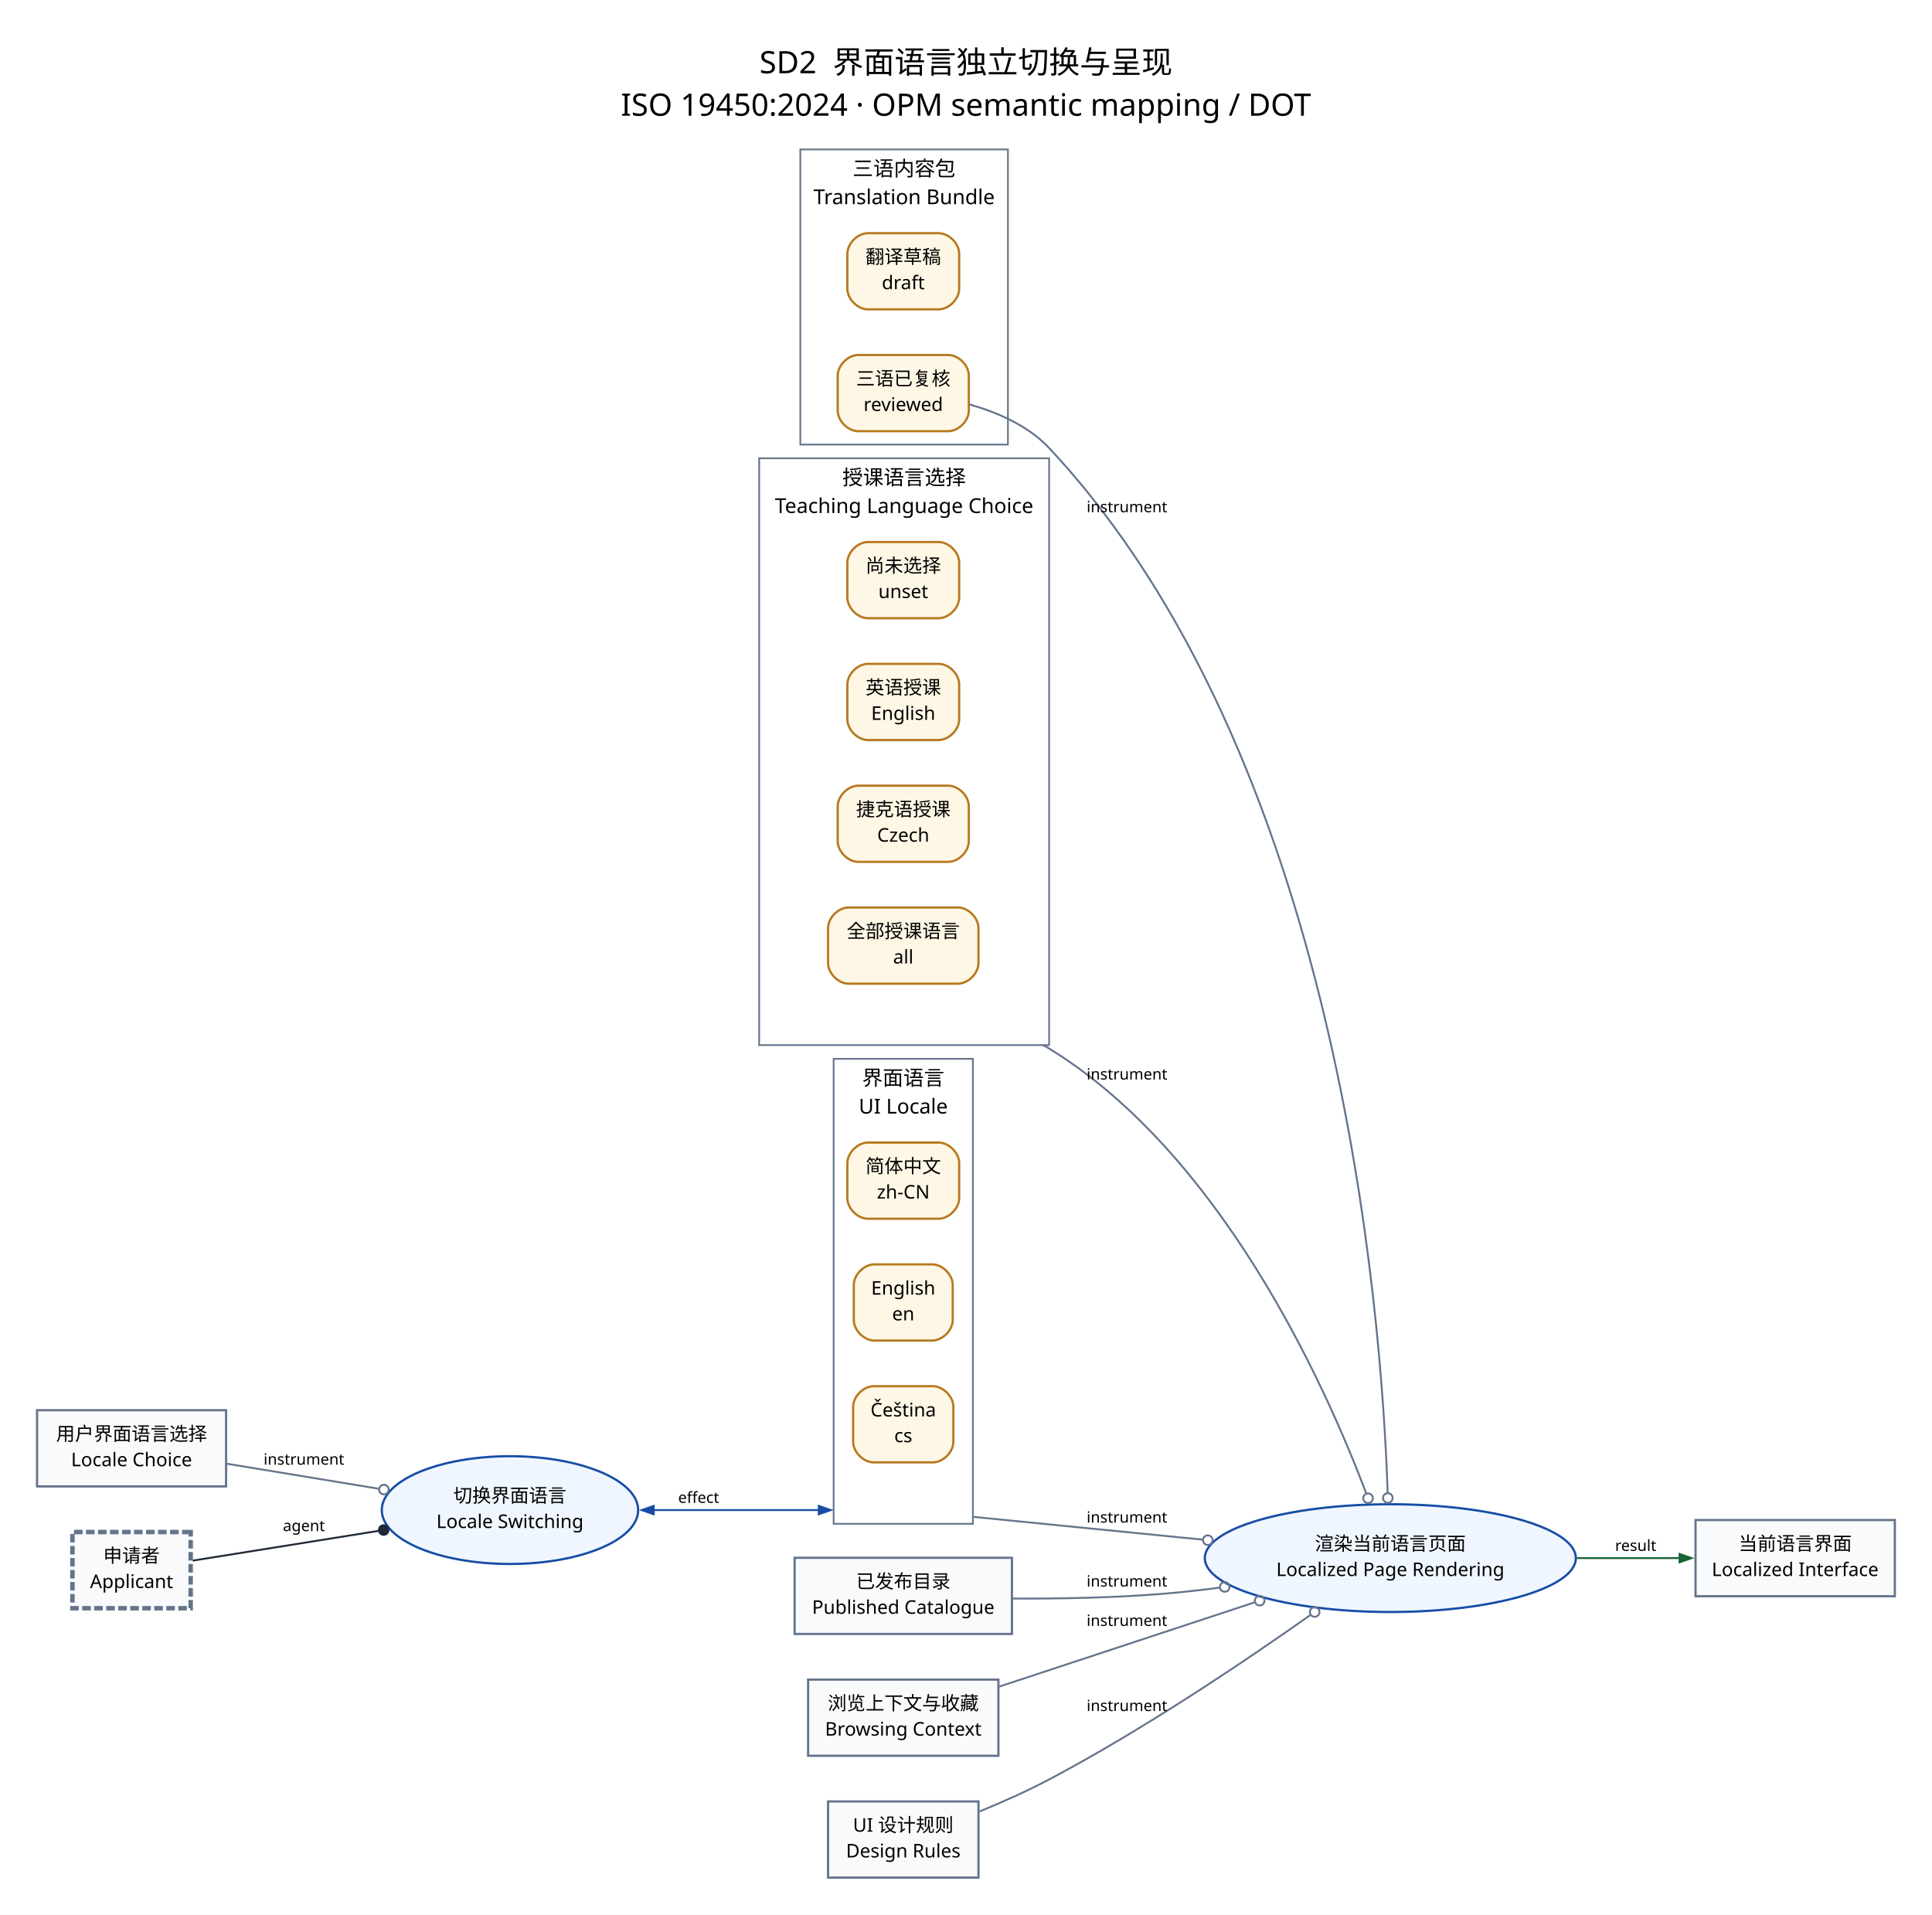
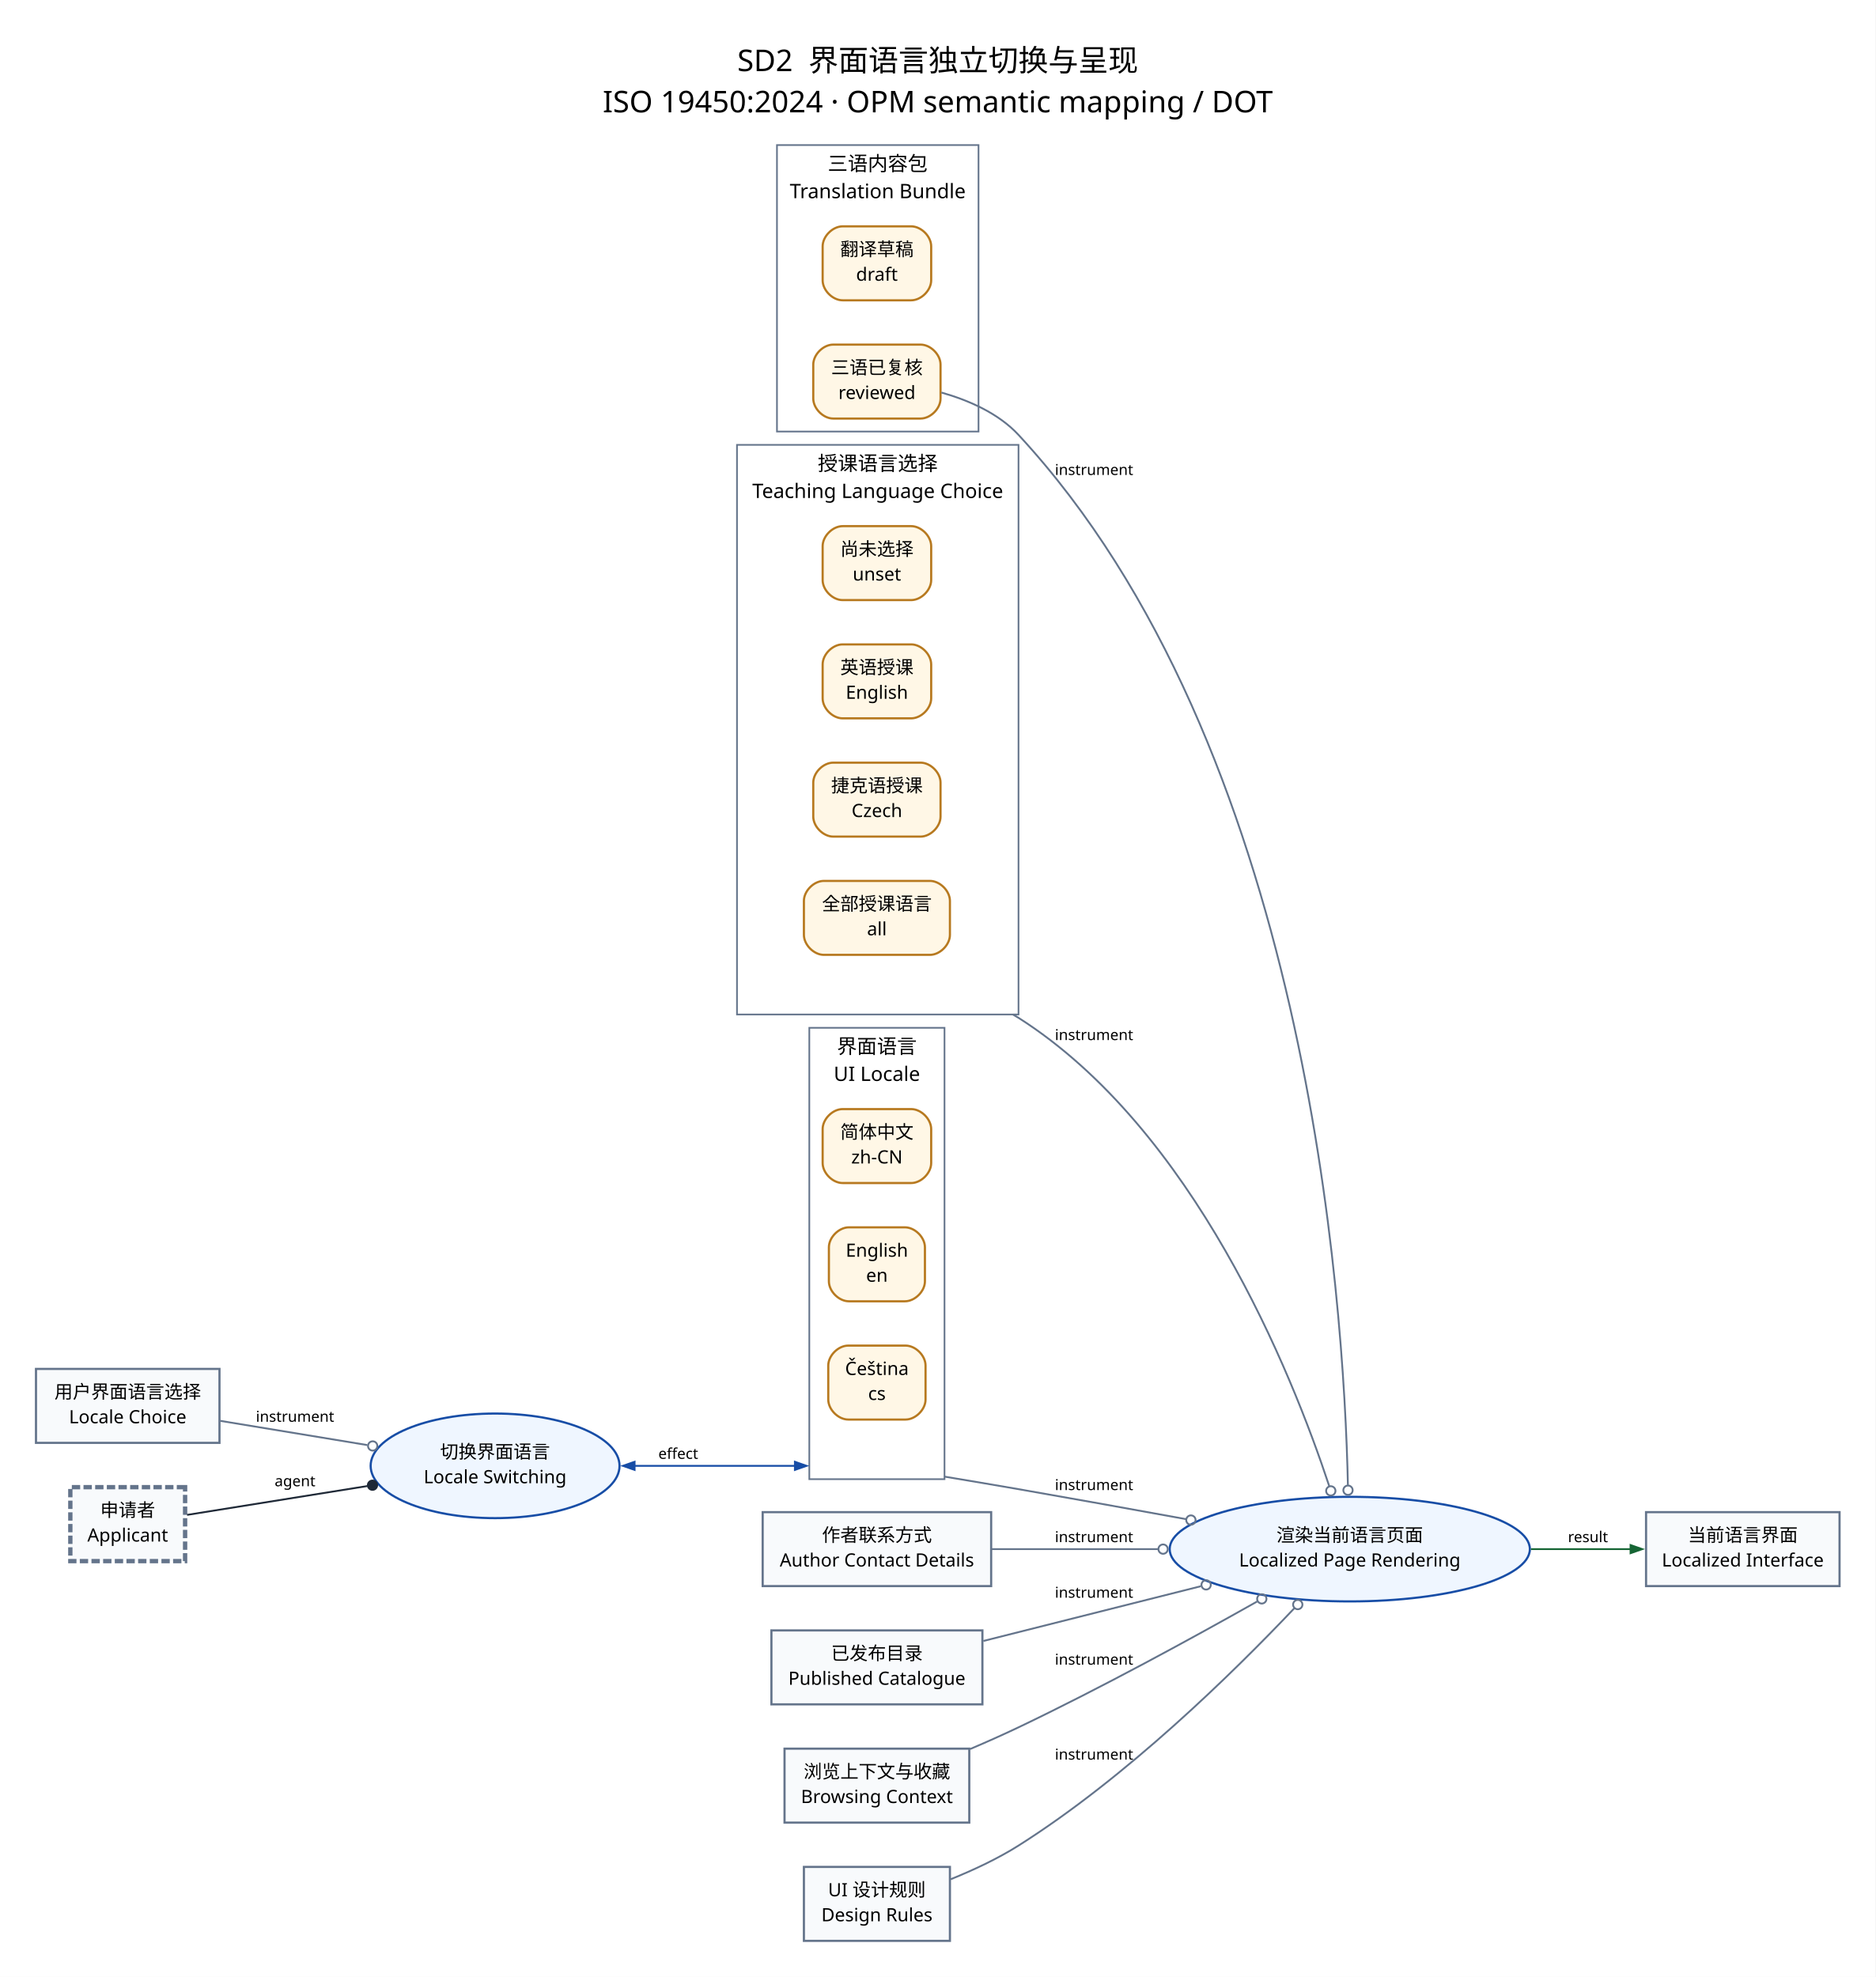
- <svg xmlns="http://www.w3.org/2000/svg" width="1126pt" height="1116pt" viewBox="0.00 0.00 1126.00 1116.00">
-   <g id="graph0" class="graph" transform="scale(1 1) rotate(0) translate(21.6 1094.3)">
-     <polygon fill="#ffffff" stroke="none" points="-21.6,21.6 -21.6,-1094.3 1104.34,-1094.3 1104.34,21.6 -21.6,21.6" />
-     <text xml:space="preserve" text-anchor="middle" x="541.37" y="-1051.6" font-family="Microsoft YaHei" font-size="18.00">SD2  界面语言独立切换与呈现</text>
-     <text xml:space="preserve" text-anchor="middle" x="541.37" y="-1026.85" font-family="Microsoft YaHei" font-size="18.00">ISO 19450:2024 · OPM semantic mapping / DOT</text>
+ <svg xmlns="http://www.w3.org/2000/svg" width="1126pt" height="1187pt" viewBox="0.00 0.00 1126.00 1187.00">
+   <g id="graph0" class="graph" transform="scale(1 1) rotate(0) translate(21.6 1165.3)">
+     <polygon fill="#ffffff" stroke="none" points="-21.6,21.6 -21.6,-1165.3 1104.34,-1165.3 1104.34,21.6 -21.6,21.6" />
+     <text xml:space="preserve" text-anchor="middle" x="541.37" y="-1122.6" font-family="Microsoft YaHei" font-size="18.00">SD2  界面语言独立切换与呈现</text>
+     <text xml:space="preserve" text-anchor="middle" x="541.37" y="-1097.85" font-family="Microsoft YaHei" font-size="18.00">ISO 19450:2024 · OPM semantic mapping / DOT</text>
    <g id="clust1" class="cluster">
-       <polygon fill="#ffffff" stroke="#64748b" points="444.84,-835.2 444.84,-1007.2 565.84,-1007.2 565.84,-835.2 444.84,-835.2" />
-       <text xml:space="preserve" text-anchor="middle" x="505.34" y="-991.8" font-family="Microsoft YaHei" font-size="12.00">三语内容包</text>
-       <text xml:space="preserve" text-anchor="middle" x="505.34" y="-975.3" font-family="Microsoft YaHei" font-size="12.00">Translation Bundle</text>
+       <polygon fill="#ffffff" stroke="#64748b" points="444.84,-906.2 444.84,-1078.2 565.84,-1078.2 565.84,-906.2 444.84,-906.2" />
+       <text xml:space="preserve" text-anchor="middle" x="505.34" y="-1062.8" font-family="Microsoft YaHei" font-size="12.00">三语内容包</text>
+       <text xml:space="preserve" text-anchor="middle" x="505.34" y="-1046.3" font-family="Microsoft YaHei" font-size="12.00">Translation Bundle</text>
    </g>
    <g id="clust2" class="cluster">
-       <polygon fill="#ffffff" stroke="#64748b" points="420.84,-485.2 420.84,-827.2 589.84,-827.2 589.84,-485.2 420.84,-485.2" />
-       <text xml:space="preserve" text-anchor="middle" x="505.34" y="-811.8" font-family="Microsoft YaHei" font-size="12.00">授课语言选择</text>
-       <text xml:space="preserve" text-anchor="middle" x="505.34" y="-795.3" font-family="Microsoft YaHei" font-size="12.00">Teaching Language Choice</text>
+       <polygon fill="#ffffff" stroke="#64748b" points="420.84,-556.2 420.84,-898.2 589.84,-898.2 589.84,-556.2 420.84,-556.2" />
+       <text xml:space="preserve" text-anchor="middle" x="505.34" y="-882.8" font-family="Microsoft YaHei" font-size="12.00">授课语言选择</text>
+       <text xml:space="preserve" text-anchor="middle" x="505.34" y="-866.3" font-family="Microsoft YaHei" font-size="12.00">Teaching Language Choice</text>
    </g>
    <g id="clust3" class="cluster">
-       <polygon fill="#ffffff" stroke="#64748b" points="464.26,-206.2 464.26,-477.2 545.42,-477.2 545.42,-206.2 464.26,-206.2" />
-       <text xml:space="preserve" text-anchor="middle" x="504.84" y="-461.8" font-family="Microsoft YaHei" font-size="12.00">界面语言</text>
-       <text xml:space="preserve" text-anchor="middle" x="504.84" y="-445.3" font-family="Microsoft YaHei" font-size="12.00">UI Locale</text>
+       <polygon fill="#ffffff" stroke="#64748b" points="464.26,-277.2 464.26,-548.2 545.42,-548.2 545.42,-277.2 464.26,-277.2" />
+       <text xml:space="preserve" text-anchor="middle" x="504.84" y="-532.8" font-family="Microsoft YaHei" font-size="12.00">界面语言</text>
+       <text xml:space="preserve" text-anchor="middle" x="504.84" y="-516.3" font-family="Microsoft YaHei" font-size="12.00">UI Locale</text>
    </g>
    <g id="node1" class="node">
-       <path fill="#fff7e6" stroke="#b7791f" stroke-width="1.3" d="M531.04,-887.4C531.04,-887.4 478.63,-887.4 478.63,-887.4 472.63,-887.4 466.63,-881.4 466.63,-875.4 466.63,-875.4 466.63,-855 466.63,-855 466.63,-849 472.63,-843 478.63,-843 478.63,-843 531.04,-843 531.04,-843 537.04,-843 543.04,-849 543.04,-855 543.04,-855 543.04,-875.4 543.04,-875.4 543.04,-881.4 537.04,-887.4 531.04,-887.4" />
-       <text xml:space="preserve" text-anchor="middle" x="504.84" y="-869.75" font-family="Microsoft YaHei" font-size="11.00">三语已复核</text>
-       <text xml:space="preserve" text-anchor="middle" x="504.84" y="-854.75" font-family="Microsoft YaHei" font-size="11.00">reviewed</text>
+       <path fill="#fff7e6" stroke="#b7791f" stroke-width="1.3" d="M531.04,-958.4C531.04,-958.4 478.63,-958.4 478.63,-958.4 472.63,-958.4 466.63,-952.4 466.63,-946.4 466.63,-946.4 466.63,-926 466.63,-926 466.63,-920 472.63,-914 478.63,-914 478.63,-914 531.04,-914 531.04,-914 537.04,-914 543.04,-920 543.04,-926 543.04,-926 543.04,-946.4 543.04,-946.4 543.04,-952.4 537.04,-958.4 531.04,-958.4" />
+       <text xml:space="preserve" text-anchor="middle" x="504.84" y="-940.75" font-family="Microsoft YaHei" font-size="11.00">三语已复核</text>
+       <text xml:space="preserve" text-anchor="middle" x="504.84" y="-925.75" font-family="Microsoft YaHei" font-size="11.00">reviewed</text>
    </g>
-     <g id="node15" class="node">
-       <ellipse fill="#eff6ff" stroke="#174da6" stroke-width="1.3" cx="788.71" cy="-186.2" rx="108.12" ry="31.4" />
-       <text xml:space="preserve" text-anchor="middle" x="788.71" y="-190.75" font-family="Microsoft YaHei" font-size="11.00">渲染当前语言页面</text>
-       <text xml:space="preserve" text-anchor="middle" x="788.71" y="-175.75" font-family="Microsoft YaHei" font-size="11.00">Localized Page Rendering</text>
+     <g id="node16" class="node">
+       <ellipse fill="#eff6ff" stroke="#174da6" stroke-width="1.3" cx="788.71" cy="-235.2" rx="108.12" ry="31.4" />
+       <text xml:space="preserve" text-anchor="middle" x="788.71" y="-239.75" font-family="Microsoft YaHei" font-size="11.00">渲染当前语言页面</text>
+       <text xml:space="preserve" text-anchor="middle" x="788.71" y="-224.75" font-family="Microsoft YaHei" font-size="11.00">Localized Page Rendering</text>
    </g>
    <g id="edge7" class="edge">
-       <path fill="none" stroke="#64748b" stroke-width="1.1" d="M543.48,-858.58C559.7,-853.96 577.69,-846.2 589.84,-833.2 757.99,-653.35 783.44,-334.26 787.14,-224.52" />
-       <ellipse fill="none" stroke="#64748b" stroke-width="1.1" cx="787.24" cy="-221.25" rx="2.8" ry="2.8" />
-       <text xml:space="preserve" text-anchor="middle" x="635.21" y="-795.76" font-family="Segoe UI" font-size="9.00">instrument</text>
+       <path fill="none" stroke="#64748b" stroke-width="1.1" d="M543.54,-929.63C559.77,-925.02 577.75,-917.25 589.84,-904.2 762.94,-717.33 785.17,-385.99 787.59,-273.67" />
+       <ellipse fill="none" stroke="#64748b" stroke-width="1.1" cx="787.65" cy="-270.57" rx="2.8" ry="2.8" />
+       <text xml:space="preserve" text-anchor="middle" x="635.21" y="-880.12" font-family="Segoe UI" font-size="9.00">instrument</text>
    </g>
    <g id="node2" class="node">
-       <path fill="#fff7e6" stroke="#b7791f" stroke-width="1.3" d="M525.42,-958.4C525.42,-958.4 484.26,-958.4 484.26,-958.4 478.26,-958.4 472.26,-952.4 472.26,-946.4 472.26,-946.4 472.26,-926 472.26,-926 472.26,-920 478.26,-914 484.26,-914 484.26,-914 525.42,-914 525.42,-914 531.42,-914 537.42,-920 537.42,-926 537.42,-926 537.42,-946.4 537.42,-946.4 537.42,-952.4 531.42,-958.4 525.42,-958.4" />
-       <text xml:space="preserve" text-anchor="middle" x="504.84" y="-940.75" font-family="Microsoft YaHei" font-size="11.00">翻译草稿</text>
-       <text xml:space="preserve" text-anchor="middle" x="504.84" y="-925.75" font-family="Microsoft YaHei" font-size="11.00">draft</text>
+       <path fill="#fff7e6" stroke="#b7791f" stroke-width="1.3" d="M525.42,-1029.4C525.42,-1029.4 484.26,-1029.4 484.26,-1029.4 478.26,-1029.4 472.26,-1023.4 472.26,-1017.4 472.26,-1017.4 472.26,-997 472.26,-997 472.26,-991 478.26,-985 484.26,-985 484.26,-985 525.42,-985 525.42,-985 531.42,-985 537.42,-991 537.42,-997 537.42,-997 537.42,-1017.4 537.42,-1017.4 537.42,-1023.4 531.42,-1029.4 525.42,-1029.4" />
+       <text xml:space="preserve" text-anchor="middle" x="504.84" y="-1011.75" font-family="Microsoft YaHei" font-size="11.00">翻译草稿</text>
+       <text xml:space="preserve" text-anchor="middle" x="504.84" y="-996.75" font-family="Microsoft YaHei" font-size="11.00">draft</text>
    </g>
    <g id="edge6" class="edge">
-       <path fill="none" stroke="#64748b" stroke-width="1.1" d="M586.32,-485.2C587.51,-484.57 588.69,-483.91 589.84,-483.2 689.57,-421.94 749.86,-289.37 774.61,-224.09" />
-       <ellipse fill="none" stroke="#64748b" stroke-width="1.1" cx="775.72" cy="-221.12" rx="2.8" ry="2.8" />
-       <text xml:space="preserve" text-anchor="middle" x="635.21" y="-465.14" font-family="Segoe UI" font-size="9.00">instrument</text>
+       <path fill="none" stroke="#64748b" stroke-width="1.1" d="M586.44,-556.2C587.6,-555.57 588.73,-554.9 589.84,-554.2 695.09,-487.17 753.59,-341.96 776.39,-273.01" />
+       <ellipse fill="none" stroke="#64748b" stroke-width="1.1" cx="777.32" cy="-270.17" rx="2.8" ry="2.8" />
+       <text xml:space="preserve" text-anchor="middle" x="635.21" y="-540.84" font-family="Segoe UI" font-size="9.00">instrument</text>
    </g>
    <g id="node4" class="node">
-       <path fill="#fff7e6" stroke="#b7791f" stroke-width="1.3" d="M536.67,-565.4C536.67,-565.4 473.01,-565.4 473.01,-565.4 467.01,-565.4 461.01,-559.4 461.01,-553.4 461.01,-553.4 461.01,-533 461.01,-533 461.01,-527 467.01,-521 473.01,-521 473.01,-521 536.67,-521 536.67,-521 542.67,-521 548.67,-527 548.67,-533 548.67,-533 548.67,-553.4 548.67,-553.4 548.67,-559.4 542.67,-565.4 536.67,-565.4" />
-       <text xml:space="preserve" text-anchor="middle" x="504.84" y="-547.75" font-family="Microsoft YaHei" font-size="11.00">全部授课语言</text>
-       <text xml:space="preserve" text-anchor="middle" x="504.84" y="-532.75" font-family="Microsoft YaHei" font-size="11.00">all</text>
+       <path fill="#fff7e6" stroke="#b7791f" stroke-width="1.3" d="M536.67,-636.4C536.67,-636.4 473.01,-636.4 473.01,-636.4 467.01,-636.4 461.01,-630.4 461.01,-624.4 461.01,-624.4 461.01,-604 461.01,-604 461.01,-598 467.01,-592 473.01,-592 473.01,-592 536.67,-592 536.67,-592 542.67,-592 548.67,-598 548.67,-604 548.67,-604 548.67,-624.4 548.67,-624.4 548.67,-630.4 542.67,-636.4 536.67,-636.4" />
+       <text xml:space="preserve" text-anchor="middle" x="504.84" y="-618.75" font-family="Microsoft YaHei" font-size="11.00">全部授课语言</text>
+       <text xml:space="preserve" text-anchor="middle" x="504.84" y="-603.75" font-family="Microsoft YaHei" font-size="11.00">all</text>
    </g>
    <g id="node5" class="node">
-       <path fill="#fff7e6" stroke="#b7791f" stroke-width="1.3" d="M531.04,-636.4C531.04,-636.4 478.63,-636.4 478.63,-636.4 472.63,-636.4 466.63,-630.4 466.63,-624.4 466.63,-624.4 466.63,-604 466.63,-604 466.63,-598 472.63,-592 478.63,-592 478.63,-592 531.04,-592 531.04,-592 537.04,-592 543.04,-598 543.04,-604 543.04,-604 543.04,-624.4 543.04,-624.4 543.04,-630.4 537.04,-636.4 531.04,-636.4" />
-       <text xml:space="preserve" text-anchor="middle" x="504.84" y="-618.75" font-family="Microsoft YaHei" font-size="11.00">捷克语授课</text>
-       <text xml:space="preserve" text-anchor="middle" x="504.84" y="-603.75" font-family="Microsoft YaHei" font-size="11.00">Czech</text>
+       <path fill="#fff7e6" stroke="#b7791f" stroke-width="1.3" d="M531.04,-707.4C531.04,-707.4 478.63,-707.4 478.63,-707.4 472.63,-707.4 466.63,-701.4 466.63,-695.4 466.63,-695.4 466.63,-675 466.63,-675 466.63,-669 472.63,-663 478.63,-663 478.63,-663 531.04,-663 531.04,-663 537.04,-663 543.04,-669 543.04,-675 543.04,-675 543.04,-695.4 543.04,-695.4 543.04,-701.4 537.04,-707.4 531.04,-707.4" />
+       <text xml:space="preserve" text-anchor="middle" x="504.84" y="-689.75" font-family="Microsoft YaHei" font-size="11.00">捷克语授课</text>
+       <text xml:space="preserve" text-anchor="middle" x="504.84" y="-674.75" font-family="Microsoft YaHei" font-size="11.00">Czech</text>
    </g>
    <g id="node6" class="node">
-       <path fill="#fff7e6" stroke="#b7791f" stroke-width="1.3" d="M525.42,-707.4C525.42,-707.4 484.26,-707.4 484.26,-707.4 478.26,-707.4 472.26,-701.4 472.26,-695.4 472.26,-695.4 472.26,-675 472.26,-675 472.26,-669 478.26,-663 484.26,-663 484.26,-663 525.42,-663 525.42,-663 531.42,-663 537.42,-669 537.42,-675 537.42,-675 537.42,-695.4 537.42,-695.4 537.42,-701.4 531.42,-707.4 525.42,-707.4" />
-       <text xml:space="preserve" text-anchor="middle" x="504.84" y="-689.75" font-family="Microsoft YaHei" font-size="11.00">英语授课</text>
-       <text xml:space="preserve" text-anchor="middle" x="504.84" y="-674.75" font-family="Microsoft YaHei" font-size="11.00">English</text>
+       <path fill="#fff7e6" stroke="#b7791f" stroke-width="1.3" d="M525.42,-778.4C525.42,-778.4 484.26,-778.4 484.26,-778.4 478.26,-778.4 472.26,-772.4 472.26,-766.4 472.26,-766.4 472.26,-746 472.26,-746 472.26,-740 478.26,-734 484.26,-734 484.26,-734 525.42,-734 525.42,-734 531.42,-734 537.42,-740 537.42,-746 537.42,-746 537.42,-766.4 537.42,-766.4 537.42,-772.4 531.42,-778.4 525.42,-778.4" />
+       <text xml:space="preserve" text-anchor="middle" x="504.84" y="-760.75" font-family="Microsoft YaHei" font-size="11.00">英语授课</text>
+       <text xml:space="preserve" text-anchor="middle" x="504.84" y="-745.75" font-family="Microsoft YaHei" font-size="11.00">English</text>
    </g>
    <g id="node7" class="node">
-       <path fill="#fff7e6" stroke="#b7791f" stroke-width="1.3" d="M525.42,-778.4C525.42,-778.4 484.26,-778.4 484.26,-778.4 478.26,-778.4 472.26,-772.4 472.26,-766.4 472.26,-766.4 472.26,-746 472.26,-746 472.26,-740 478.26,-734 484.26,-734 484.26,-734 525.42,-734 525.42,-734 531.42,-734 537.42,-740 537.42,-746 537.42,-746 537.42,-766.4 537.42,-766.4 537.42,-772.4 531.42,-778.4 525.42,-778.4" />
-       <text xml:space="preserve" text-anchor="middle" x="504.84" y="-760.75" font-family="Microsoft YaHei" font-size="11.00">尚未选择</text>
-       <text xml:space="preserve" text-anchor="middle" x="504.84" y="-745.75" font-family="Microsoft YaHei" font-size="11.00">unset</text>
+       <path fill="#fff7e6" stroke="#b7791f" stroke-width="1.3" d="M525.42,-849.4C525.42,-849.4 484.26,-849.4 484.26,-849.4 478.26,-849.4 472.26,-843.4 472.26,-837.4 472.26,-837.4 472.26,-817 472.26,-817 472.26,-811 478.26,-805 484.26,-805 484.26,-805 525.42,-805 525.42,-805 531.42,-805 537.42,-811 537.42,-817 537.42,-817 537.42,-837.4 537.42,-837.4 537.42,-843.4 531.42,-849.4 525.42,-849.4" />
+       <text xml:space="preserve" text-anchor="middle" x="504.84" y="-831.75" font-family="Microsoft YaHei" font-size="11.00">尚未选择</text>
+       <text xml:space="preserve" text-anchor="middle" x="504.84" y="-816.75" font-family="Microsoft YaHei" font-size="11.00">unset</text>
    </g>
    <g id="edge4" class="edge">
-       <path fill="none" stroke="#64748b" stroke-width="1.1" d="M545.41,-210.27C580.08,-206.82 632.12,-201.66 679.09,-196.99" />
-       <ellipse fill="none" stroke="#64748b" stroke-width="1.1" cx="682.33" cy="-196.67" rx="2.8" ry="2.8" />
-       <text xml:space="preserve" text-anchor="middle" x="635.21" y="-206.91" font-family="Segoe UI" font-size="9.00">instrument</text>
+       <path fill="none" stroke="#64748b" stroke-width="1.1" d="M545.41,-278.73C559.45,-276.4 575.35,-273.72 589.84,-271.2 622.57,-265.5 658.31,-259.06 690.29,-253.22" />
+       <ellipse fill="none" stroke="#64748b" stroke-width="1.1" cx="693.34" cy="-252.66" rx="2.8" ry="2.8" />
+       <text xml:space="preserve" text-anchor="middle" x="635.21" y="-270.66" font-family="Segoe UI" font-size="9.00">instrument</text>
    </g>
    <g id="node9" class="node">
-       <path fill="#fff7e6" stroke="#b7791f" stroke-width="1.3" d="M522.04,-286.4C522.04,-286.4 487.63,-286.4 487.63,-286.4 481.63,-286.4 475.63,-280.4 475.63,-274.4 475.63,-274.4 475.63,-254 475.63,-254 475.63,-248 481.63,-242 487.63,-242 487.63,-242 522.04,-242 522.04,-242 528.04,-242 534.04,-248 534.04,-254 534.04,-254 534.04,-274.4 534.04,-274.4 534.04,-280.4 528.04,-286.4 522.04,-286.4" />
-       <text xml:space="preserve" text-anchor="middle" x="504.84" y="-268.75" font-family="Microsoft YaHei" font-size="11.00">Čeština</text>
-       <text xml:space="preserve" text-anchor="middle" x="504.84" y="-253.75" font-family="Microsoft YaHei" font-size="11.00">cs</text>
+       <path fill="#fff7e6" stroke="#b7791f" stroke-width="1.3" d="M522.04,-357.4C522.04,-357.4 487.63,-357.4 487.63,-357.4 481.63,-357.4 475.63,-351.4 475.63,-345.4 475.63,-345.4 475.63,-325 475.63,-325 475.63,-319 481.63,-313 487.63,-313 487.63,-313 522.04,-313 522.04,-313 528.04,-313 534.04,-319 534.04,-325 534.04,-325 534.04,-345.4 534.04,-345.4 534.04,-351.4 528.04,-357.4 522.04,-357.4" />
+       <text xml:space="preserve" text-anchor="middle" x="504.84" y="-339.75" font-family="Microsoft YaHei" font-size="11.00">Čeština</text>
+       <text xml:space="preserve" text-anchor="middle" x="504.84" y="-324.75" font-family="Microsoft YaHei" font-size="11.00">cs</text>
    </g>
    <g id="node10" class="node">
-       <path fill="#fff7e6" stroke="#b7791f" stroke-width="1.3" d="M521.67,-357.4C521.67,-357.4 488.01,-357.4 488.01,-357.4 482.01,-357.4 476.01,-351.4 476.01,-345.4 476.01,-345.4 476.01,-325 476.01,-325 476.01,-319 482.01,-313 488.01,-313 488.01,-313 521.67,-313 521.67,-313 527.67,-313 533.67,-319 533.67,-325 533.67,-325 533.67,-345.4 533.67,-345.4 533.67,-351.4 527.67,-357.4 521.67,-357.4" />
-       <text xml:space="preserve" text-anchor="middle" x="504.84" y="-339.75" font-family="Microsoft YaHei" font-size="11.00">English</text>
-       <text xml:space="preserve" text-anchor="middle" x="504.84" y="-324.75" font-family="Microsoft YaHei" font-size="11.00">en</text>
+       <path fill="#fff7e6" stroke="#b7791f" stroke-width="1.3" d="M521.67,-428.4C521.67,-428.4 488.01,-428.4 488.01,-428.4 482.01,-428.4 476.01,-422.4 476.01,-416.4 476.01,-416.4 476.01,-396 476.01,-396 476.01,-390 482.01,-384 488.01,-384 488.01,-384 521.67,-384 521.67,-384 527.67,-384 533.67,-390 533.67,-396 533.67,-396 533.67,-416.4 533.67,-416.4 533.67,-422.4 527.67,-428.4 521.67,-428.4" />
+       <text xml:space="preserve" text-anchor="middle" x="504.84" y="-410.75" font-family="Microsoft YaHei" font-size="11.00">English</text>
+       <text xml:space="preserve" text-anchor="middle" x="504.84" y="-395.75" font-family="Microsoft YaHei" font-size="11.00">en</text>
    </g>
    <g id="node11" class="node">
-       <path fill="#fff7e6" stroke="#b7791f" stroke-width="1.3" d="M525.42,-428.4C525.42,-428.4 484.26,-428.4 484.26,-428.4 478.26,-428.4 472.26,-422.4 472.26,-416.4 472.26,-416.4 472.26,-396 472.26,-396 472.26,-390 478.26,-384 484.26,-384 484.26,-384 525.42,-384 525.42,-384 531.42,-384 537.42,-390 537.42,-396 537.42,-396 537.42,-416.4 537.42,-416.4 537.42,-422.4 531.42,-428.4 525.42,-428.4" />
-       <text xml:space="preserve" text-anchor="middle" x="504.84" y="-410.75" font-family="Microsoft YaHei" font-size="11.00">简体中文</text>
-       <text xml:space="preserve" text-anchor="middle" x="504.84" y="-395.75" font-family="Microsoft YaHei" font-size="11.00">zh-CN</text>
+       <path fill="#fff7e6" stroke="#b7791f" stroke-width="1.3" d="M525.42,-499.4C525.42,-499.4 484.26,-499.4 484.26,-499.4 478.26,-499.4 472.26,-493.4 472.26,-487.4 472.26,-487.4 472.26,-467 472.26,-467 472.26,-461 478.26,-455 484.26,-455 484.26,-455 525.42,-455 525.42,-455 531.42,-455 537.42,-461 537.42,-467 537.42,-467 537.42,-487.4 537.42,-487.4 537.42,-493.4 531.42,-499.4 525.42,-499.4" />
+       <text xml:space="preserve" text-anchor="middle" x="504.84" y="-481.75" font-family="Microsoft YaHei" font-size="11.00">简体中文</text>
+       <text xml:space="preserve" text-anchor="middle" x="504.84" y="-466.75" font-family="Microsoft YaHei" font-size="11.00">zh-CN</text>
    </g>
    <g id="node12" class="node">
+       <polygon fill="#f8fafc" stroke="#64748b" stroke-width="1.3" points="573.42,-257.4 436.26,-257.4 436.26,-213 573.42,-213 573.42,-257.4" />
+       <text xml:space="preserve" text-anchor="middle" x="504.84" y="-239.75" font-family="Microsoft YaHei" font-size="11.00">作者联系方式</text>
+       <text xml:space="preserve" text-anchor="middle" x="504.84" y="-224.75" font-family="Microsoft YaHei" font-size="11.00">Author Contact Details</text>
+     </g>
+     <g id="edge11" class="edge">
+       <path fill="none" stroke="#64748b" stroke-width="1.1" d="M573.71,-235.2C603.69,-235.2 639.77,-235.2 673.69,-235.2" />
+       <ellipse fill="none" stroke="#64748b" stroke-width="1.1" cx="676.64" cy="-235.2" rx="2.8" ry="2.8" />
+       <text xml:space="preserve" text-anchor="middle" x="635.21" y="-239.4" font-family="Segoe UI" font-size="9.00">instrument</text>
+     </g>
+     <g id="node13" class="node">
      <polygon fill="#f8fafc" stroke="#64748b" stroke-width="1.3" points="568.17,-186.4 441.51,-186.4 441.51,-142 568.17,-142 568.17,-186.4" />
      <text xml:space="preserve" text-anchor="middle" x="504.84" y="-168.75" font-family="Microsoft YaHei" font-size="11.00">已发布目录</text>
      <text xml:space="preserve" text-anchor="middle" x="504.84" y="-153.75" font-family="Microsoft YaHei" font-size="11.00">Published Catalogue</text>
    </g>
    <g id="edge9" class="edge">
-       <path fill="none" stroke="#64748b" stroke-width="1.1" d="M568.64,-162.64C595.74,-162.5 627.76,-163.06 656.59,-165.45 667.15,-166.32 678.14,-167.55 689.08,-168.98" />
-       <ellipse fill="none" stroke="#64748b" stroke-width="1.1" cx="692.19" cy="-169.4" rx="2.8" ry="2.8" />
-       <text xml:space="preserve" text-anchor="middle" x="635.21" y="-169.65" font-family="Segoe UI" font-size="9.00">instrument</text>
+       <path fill="none" stroke="#64748b" stroke-width="1.1" d="M568.74,-180.05C607.17,-189.73 656.9,-202.25 699.26,-212.92" />
+       <ellipse fill="none" stroke="#64748b" stroke-width="1.1" cx="702.47" cy="-213.73" rx="2.8" ry="2.8" />
+       <text xml:space="preserve" text-anchor="middle" x="635.21" y="-206.03" font-family="Segoe UI" font-size="9.00">instrument</text>
    </g>
-     <g id="node13" class="node">
+     <g id="node14" class="node">
      <polygon fill="#f8fafc" stroke="#64748b" stroke-width="1.3" points="560.29,-115.4 449.38,-115.4 449.38,-71 560.29,-71 560.29,-115.4" />
      <text xml:space="preserve" text-anchor="middle" x="504.84" y="-97.75" font-family="Microsoft YaHei" font-size="11.00">浏览上下文与收藏</text>
      <text xml:space="preserve" text-anchor="middle" x="504.84" y="-82.75" font-family="Microsoft YaHei" font-size="11.00">Browsing Context</text>
    </g>
    <g id="edge5" class="edge">
-       <path fill="none" stroke="#64748b" stroke-width="1.1" d="M560.85,-111.35C603.17,-125.31 662.21,-144.79 709.44,-160.38" />
-       <ellipse fill="none" stroke="#64748b" stroke-width="1.1" cx="712.55" cy="-161.4" rx="2.8" ry="2.8" />
-       <text xml:space="preserve" text-anchor="middle" x="635.21" y="-146.69" font-family="Segoe UI" font-size="9.00">instrument</text>
+       <path fill="none" stroke="#64748b" stroke-width="1.1" d="M560.86,-115.19C570.59,-119.34 580.57,-123.78 589.84,-128.2 639.22,-151.77 693.82,-181.59 733.13,-203.76" />
+       <ellipse fill="none" stroke="#64748b" stroke-width="1.1" cx="735.9" cy="-205.32" rx="2.8" ry="2.8" />
+       <text xml:space="preserve" text-anchor="middle" x="635.21" y="-165.84" font-family="Segoe UI" font-size="9.00">instrument</text>
    </g>
-     <g id="node14" class="node">
-       <polygon fill="#f8fafc" stroke="#64748b" stroke-width="1.3" points="110.16,-272.4 0,-272.4 0,-228 110.16,-228 110.16,-272.4" />
-       <text xml:space="preserve" text-anchor="middle" x="55.08" y="-254.75" font-family="Microsoft YaHei" font-size="11.00">用户界面语言选择</text>
-       <text xml:space="preserve" text-anchor="middle" x="55.08" y="-239.75" font-family="Microsoft YaHei" font-size="11.00">Locale Choice</text>
+     <g id="node15" class="node">
+       <polygon fill="#f8fafc" stroke="#64748b" stroke-width="1.3" points="110.16,-343.4 0,-343.4 0,-299 110.16,-299 110.16,-343.4" />
+       <text xml:space="preserve" text-anchor="middle" x="55.08" y="-325.75" font-family="Microsoft YaHei" font-size="11.00">用户界面语言选择</text>
+       <text xml:space="preserve" text-anchor="middle" x="55.08" y="-310.75" font-family="Microsoft YaHei" font-size="11.00">Locale Choice</text>
+     </g>
+     <g id="node18" class="node">
+       <ellipse fill="#eff6ff" stroke="#174da6" stroke-width="1.3" cx="275.62" cy="-285.2" rx="74.71" ry="31.4" />
+       <text xml:space="preserve" text-anchor="middle" x="275.62" y="-289.75" font-family="Microsoft YaHei" font-size="11.00">切换界面语言</text>
+       <text xml:space="preserve" text-anchor="middle" x="275.62" y="-274.75" font-family="Microsoft YaHei" font-size="11.00">Locale Switching</text>
+     </g>
+     <g id="edge2" class="edge">
+       <path fill="none" stroke="#64748b" stroke-width="1.1" d="M110.66,-312.21C137.34,-307.81 169.89,-302.45 198.93,-297.67" />
+       <ellipse fill="none" stroke="#64748b" stroke-width="1.1" cx="202.14" cy="-297.14" rx="2.8" ry="2.8" />
+       <text xml:space="preserve" text-anchor="middle" x="155.53" y="-311.68" font-family="Segoe UI" font-size="9.00">instrument</text>
    </g>
    <g id="node17" class="node">
-       <ellipse fill="#eff6ff" stroke="#174da6" stroke-width="1.3" cx="275.62" cy="-214.2" rx="74.71" ry="31.4" />
-       <text xml:space="preserve" text-anchor="middle" x="275.62" y="-218.75" font-family="Microsoft YaHei" font-size="11.00">切换界面语言</text>
-       <text xml:space="preserve" text-anchor="middle" x="275.62" y="-203.75" font-family="Microsoft YaHei" font-size="11.00">Locale Switching</text>
-     </g>
-     <g id="edge2" class="edge">
-       <path fill="none" stroke="#64748b" stroke-width="1.1" d="M110.66,-241.21C137.34,-236.81 169.89,-231.45 198.93,-226.67" />
-       <ellipse fill="none" stroke="#64748b" stroke-width="1.1" cx="202.14" cy="-226.14" rx="2.8" ry="2.8" />
-       <text xml:space="preserve" text-anchor="middle" x="155.53" y="-240.68" font-family="Segoe UI" font-size="9.00">instrument</text>
-     </g>
-     <g id="node16" class="node">
-       <polygon fill="#f8fafc" stroke="#64748b" stroke-width="1.3" points="1082.74,-208.4 966.58,-208.4 966.58,-164 1082.74,-164 1082.74,-208.4" />
-       <text xml:space="preserve" text-anchor="middle" x="1024.66" y="-190.75" font-family="Microsoft YaHei" font-size="11.00">当前语言界面</text>
-       <text xml:space="preserve" text-anchor="middle" x="1024.66" y="-175.75" font-family="Microsoft YaHei" font-size="11.00">Localized Interface</text>
+       <polygon fill="#f8fafc" stroke="#64748b" stroke-width="1.3" points="1082.74,-257.4 966.58,-257.4 966.58,-213 1082.74,-213 1082.74,-257.4" />
+       <text xml:space="preserve" text-anchor="middle" x="1024.66" y="-239.75" font-family="Microsoft YaHei" font-size="11.00">当前语言界面</text>
+       <text xml:space="preserve" text-anchor="middle" x="1024.66" y="-224.75" font-family="Microsoft YaHei" font-size="11.00">Localized Interface</text>
    </g>
    <g id="edge10" class="edge">
-       <path fill="none" stroke="#166534" stroke-width="1.1" d="M897.44,-186.2C917.93,-186.2 938.8,-186.2 957.51,-186.2" />
-       <polygon fill="#166534" stroke="#166534" stroke-width="1.1" points="957.28,-188.65 964.28,-186.2 957.28,-183.75 957.28,-188.65" />
-       <text xml:space="preserve" text-anchor="middle" x="931.71" y="-190.4" font-family="Segoe UI" font-size="9.00">result</text>
+       <path fill="none" stroke="#166534" stroke-width="1.1" d="M897.44,-235.2C917.93,-235.2 938.8,-235.2 957.51,-235.2" />
+       <polygon fill="#166534" stroke="#166534" stroke-width="1.1" points="957.28,-237.65 964.28,-235.2 957.28,-232.75 957.28,-237.65" />
+       <text xml:space="preserve" text-anchor="middle" x="931.71" y="-239.4" font-family="Segoe UI" font-size="9.00">result</text>
    </g>
    <g id="edge3" class="edge">
-       <path fill="none" stroke="#174da6" stroke-width="1.1" d="M359.22,-214.2C391.69,-214.2 427.81,-214.2 455.84,-214.2" />
-       <polygon fill="#174da6" stroke="#174da6" stroke-width="1.1" points="359.37,-211.75 352.37,-214.2 359.37,-216.65 359.37,-211.75" />
-       <polygon fill="#174da6" stroke="#174da6" stroke-width="1.1" points="455.6,-216.65 462.6,-214.2 455.6,-211.75 455.6,-216.65" />
-       <text xml:space="preserve" text-anchor="middle" x="385.59" y="-218.4" font-family="Segoe UI" font-size="9.00">effect</text>
+       <path fill="none" stroke="#174da6" stroke-width="1.1" d="M359.22,-285.2C391.69,-285.2 427.81,-285.2 455.84,-285.2" />
+       <polygon fill="#174da6" stroke="#174da6" stroke-width="1.1" points="359.37,-282.75 352.37,-285.2 359.37,-287.65 359.37,-282.75" />
+       <polygon fill="#174da6" stroke="#174da6" stroke-width="1.1" points="455.6,-287.65 462.6,-285.2 455.6,-282.75 455.6,-287.65" />
+       <text xml:space="preserve" text-anchor="middle" x="385.59" y="-289.4" font-family="Segoe UI" font-size="9.00">effect</text>
    </g>
-     <g id="node18" class="node">
+     <g id="node19" class="node">
      <polygon fill="#f8fafc" stroke="#64748b" stroke-width="1.3" points="548.67,-44.4 461.01,-44.4 461.01,0 548.67,0 548.67,-44.4" />
      <text xml:space="preserve" text-anchor="middle" x="504.84" y="-26.75" font-family="Microsoft YaHei" font-size="11.00">UI 设计规则</text>
      <text xml:space="preserve" text-anchor="middle" x="504.84" y="-11.75" font-family="Microsoft YaHei" font-size="11.00">Design Rules</text>
    </g>
    <g id="edge8" class="edge">
-       <path fill="none" stroke="#64748b" stroke-width="1.1" d="M549.27,-38.53C562.52,-43.98 576.99,-50.41 589.84,-57.2 644.31,-86 703,-125.43 742.2,-153.09" />
-       <ellipse fill="none" stroke="#64748b" stroke-width="1.1" cx="744.62" cy="-154.81" rx="2.8" ry="2.8" />
-       <text xml:space="preserve" text-anchor="middle" x="635.21" y="-97.08" font-family="Segoe UI" font-size="9.00">instrument</text>
+       <path fill="none" stroke="#64748b" stroke-width="1.1" d="M549.1,-36.98C562.62,-42.44 577.28,-49.27 589.84,-57.2 654.58,-98.12 718.44,-160.68 755.42,-199.7" />
+       <ellipse fill="none" stroke="#64748b" stroke-width="1.1" cx="757.49" cy="-201.9" rx="2.8" ry="2.8" />
+       <text xml:space="preserve" text-anchor="middle" x="635.21" y="-108.83" font-family="Segoe UI" font-size="9.00">instrument</text>
    </g>
-     <g id="node19" class="node">
-       <polygon fill="#f8fafc" stroke="#64748b" stroke-width="2.6" stroke-dasharray="5,2" points="89.53,-201.4 20.62,-201.4 20.62,-157 89.53,-157 89.53,-201.4" />
-       <text xml:space="preserve" text-anchor="middle" x="55.08" y="-183.75" font-family="Microsoft YaHei" font-size="11.00">申请者</text>
-       <text xml:space="preserve" text-anchor="middle" x="55.08" y="-168.75" font-family="Microsoft YaHei" font-size="11.00">Applicant</text>
+     <g id="node20" class="node">
+       <polygon fill="#f8fafc" stroke="#64748b" stroke-width="2.6" stroke-dasharray="5,2" points="89.53,-272.4 20.62,-272.4 20.62,-228 89.53,-228 89.53,-272.4" />
+       <text xml:space="preserve" text-anchor="middle" x="55.08" y="-254.75" font-family="Microsoft YaHei" font-size="11.00">申请者</text>
+       <text xml:space="preserve" text-anchor="middle" x="55.08" y="-239.75" font-family="Microsoft YaHei" font-size="11.00">Applicant</text>
    </g>
    <g id="edge1" class="edge">
-       <path fill="none" stroke="#1f2937" stroke-width="1.1" d="M90.71,-184.75C119.72,-189.39 162.18,-196.19 199,-202.09" />
-       <ellipse fill="#1f2937" stroke="#1f2937" stroke-width="1.1" cx="202.02" cy="-202.57" rx="2.8" ry="2.8" />
-       <text xml:space="preserve" text-anchor="middle" x="155.53" y="-201.95" font-family="Segoe UI" font-size="9.00">agent</text>
+       <path fill="none" stroke="#1f2937" stroke-width="1.1" d="M90.71,-255.75C119.72,-260.39 162.18,-267.19 199,-273.09" />
+       <ellipse fill="#1f2937" stroke="#1f2937" stroke-width="1.1" cx="202.02" cy="-273.57" rx="2.8" ry="2.8" />
+       <text xml:space="preserve" text-anchor="middle" x="155.53" y="-272.95" font-family="Segoe UI" font-size="9.00">agent</text>
    </g>
  </g>
</svg>
